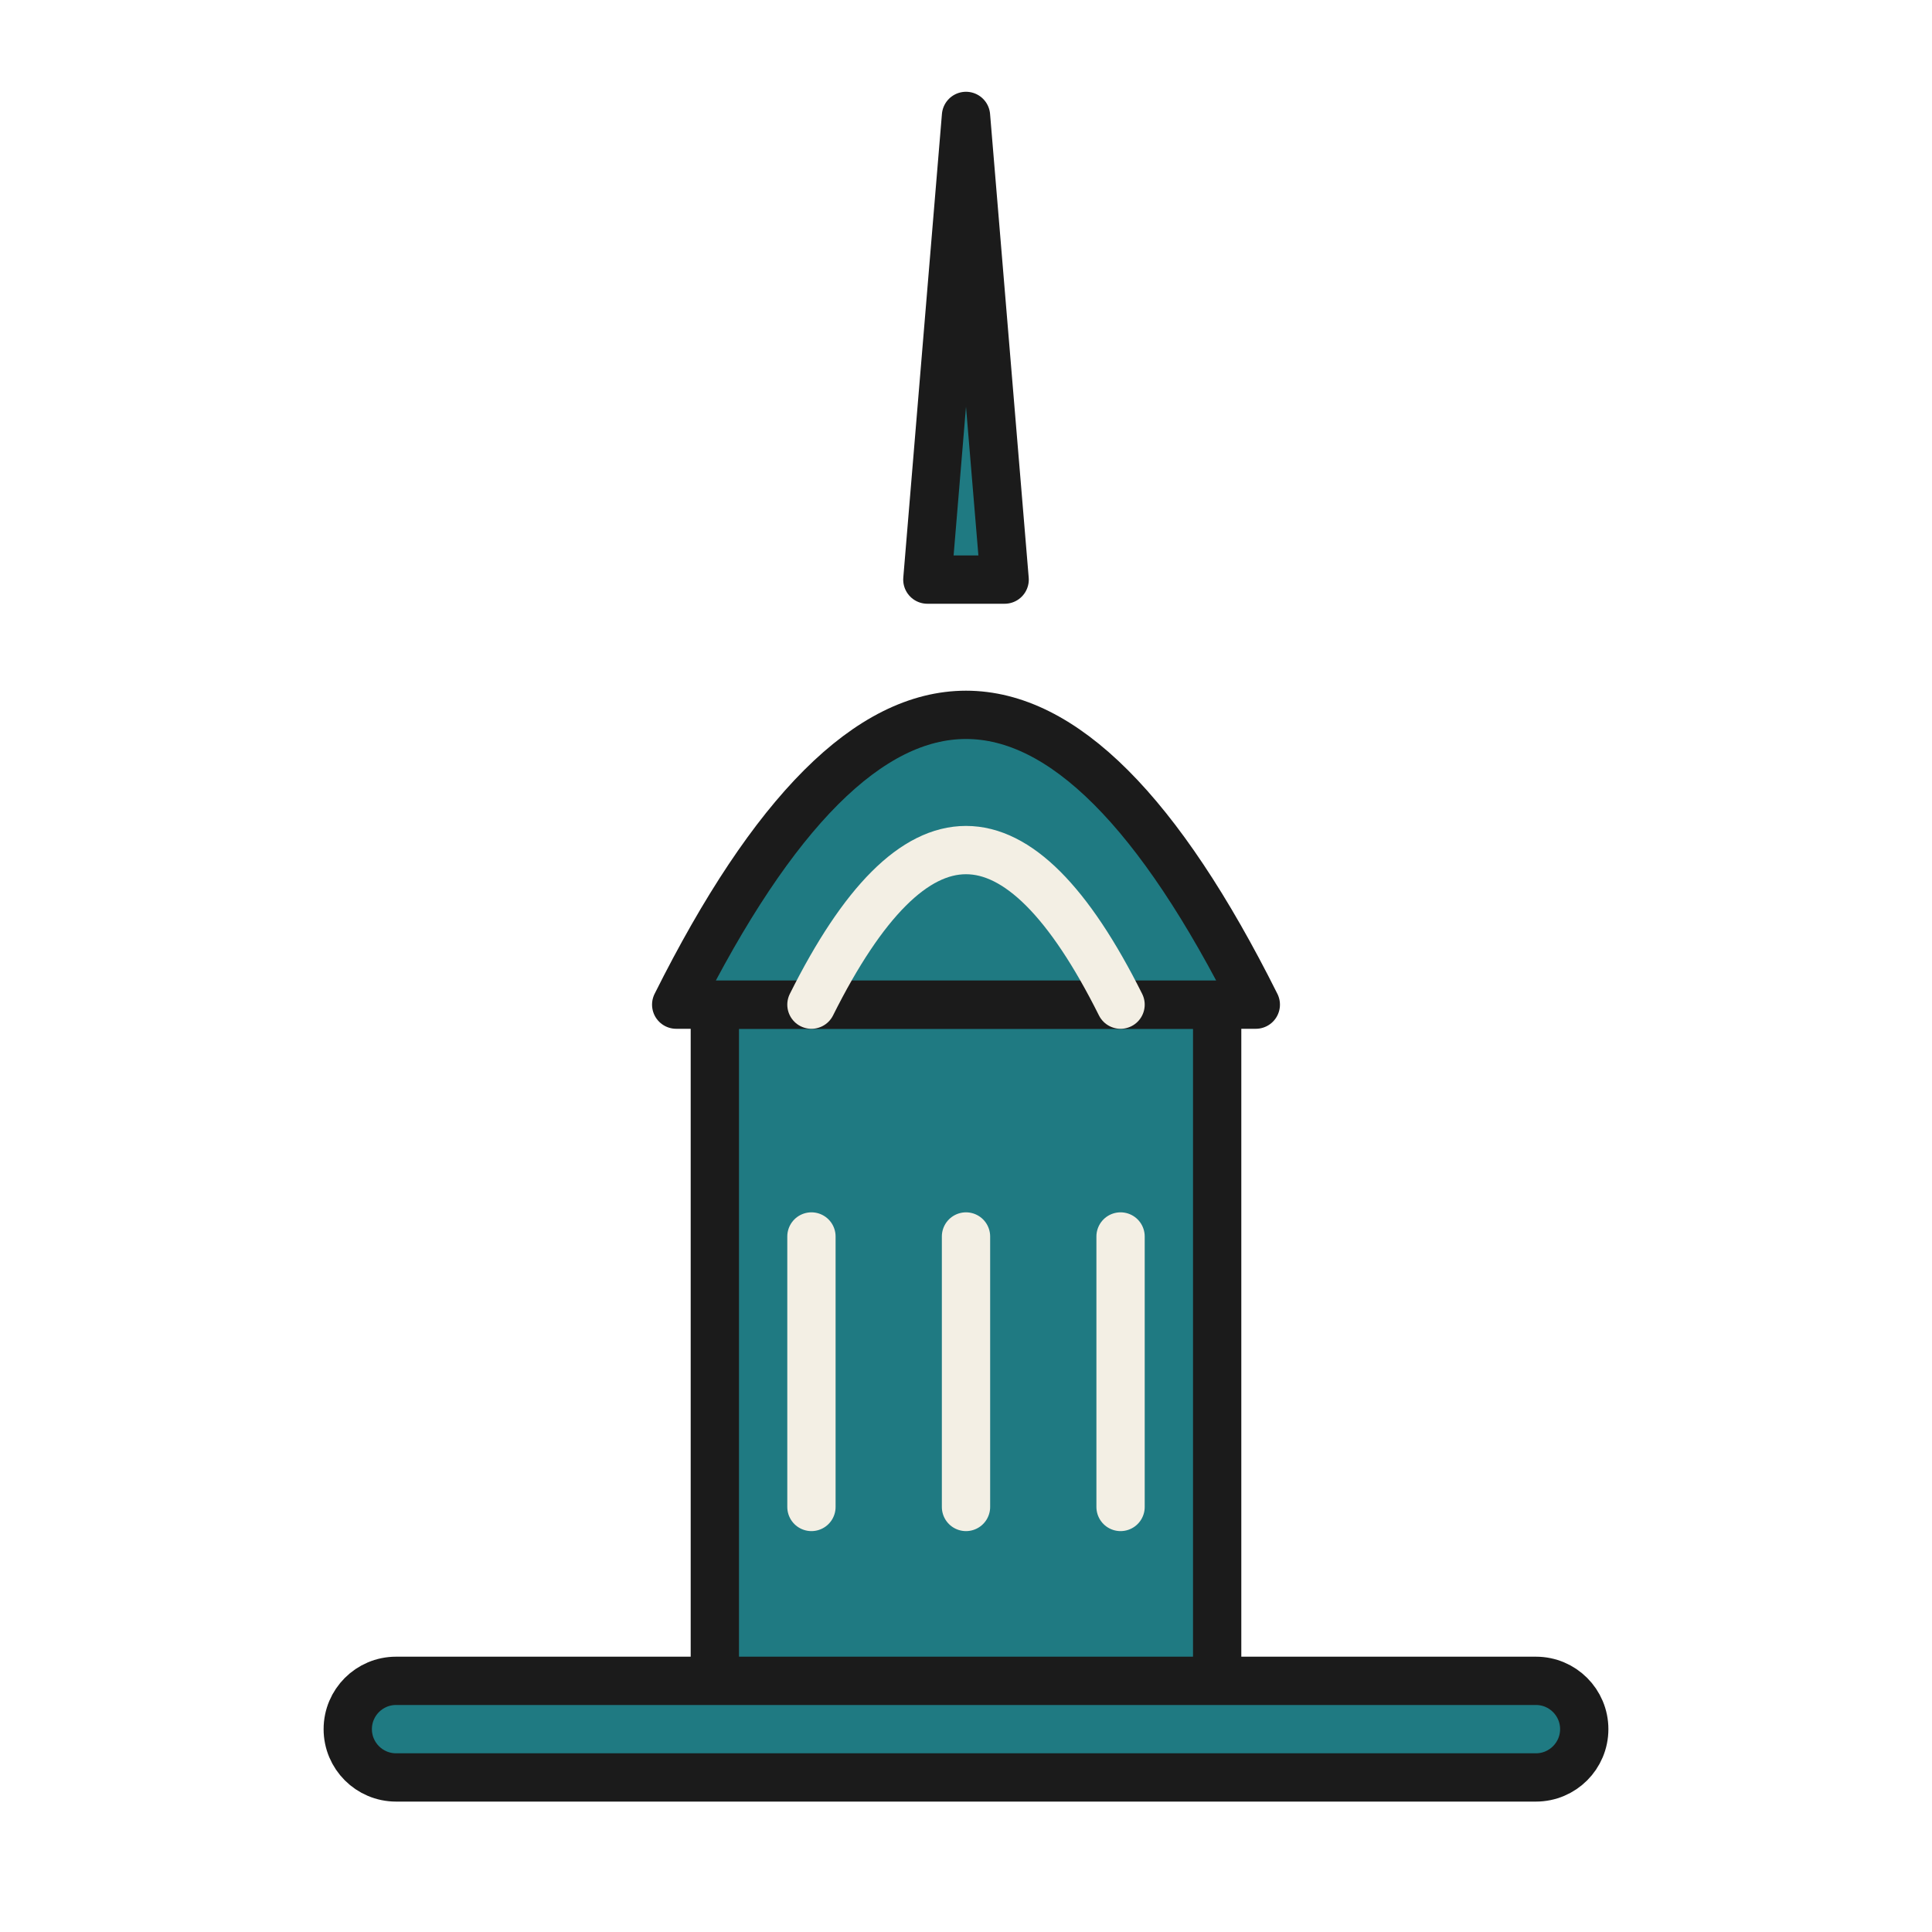
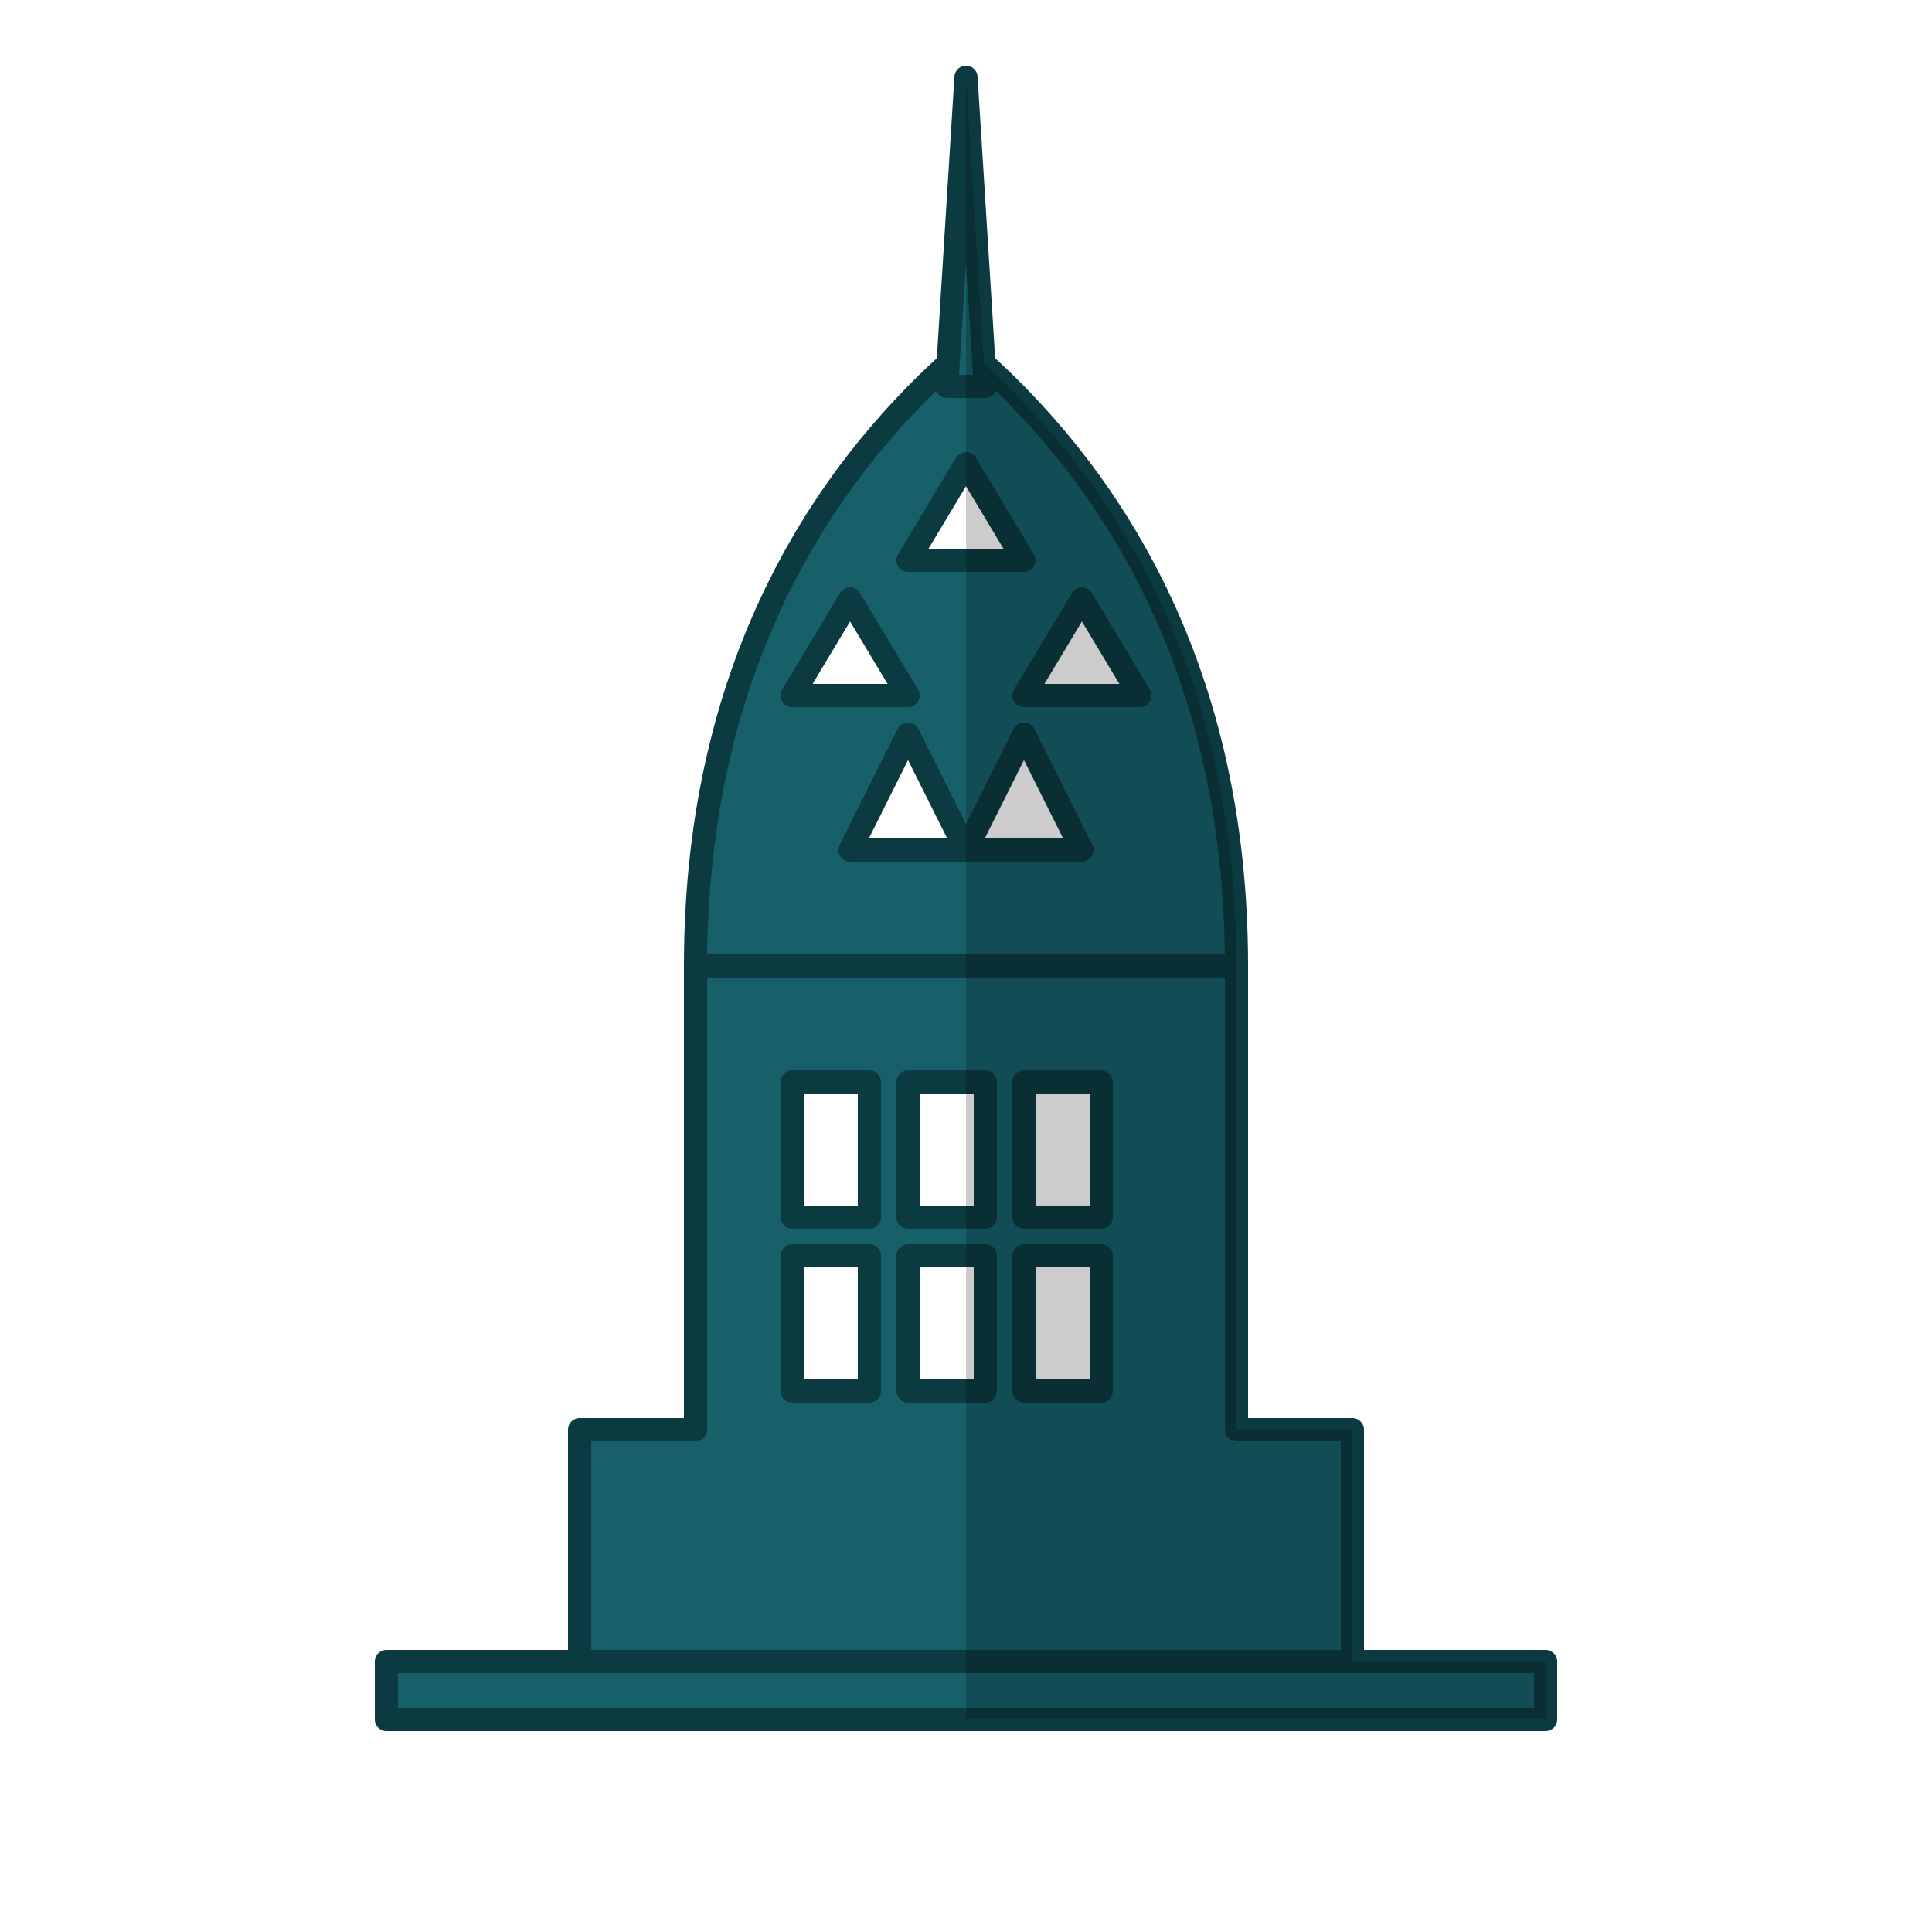
- <svg xmlns="http://www.w3.org/2000/svg" viewBox="0 0 100 100">
-   <g fill="#1f7a82" stroke="#1b1b1b" stroke-width="2.5" stroke-linejoin="round">
-     <rect x="37" y="52" width="26" height="36" />
-     <path d="M35 52Q50 22 65 52z" />
-     <path d="M48 30L50 6l2 24z" />
-     <rect x="18" y="87" width="64" height="5" rx="2.5" />
+ <svg xmlns="http://www.w3.org/2000/svg" viewBox="0 0 100 100" fill-rule="evenodd">
+   <clipPath id="c">
+     <path d="M30 88V74H36V50H64V74H70V88zM41 56h4v7h-4zM41 65h4v7h-4zM47 56h4v7h-4zM47 65h4v7h-4zM53 56h4v7h-4zM53 65h4v7h-4z" />
+     <path d="M36 50C36 34 43 24 50 18C57 24 64 34 64 50zM44 44l3-6 3 6zM50 44l3-6 3 6zM41 36l3-5 3 5zM53 36l3-5 3 5zM47 29l3-5 3 5z" />
+     <path d="M49 20L50 4l1 16z" />
+     <path d="M20 86h60v3H20z" />
+   </clipPath>
+   <g fill="#17606a" stroke="#0b3a41" stroke-width="1.2" stroke-linejoin="round">
+     <path d="M30 88V74H36V50H64V74H70V88zM41 56h4v7h-4zM41 65h4v7h-4zM47 56h4v7h-4zM47 65h4v7h-4zM53 56h4v7h-4zM53 65h4v7h-4z" />
+     <path d="M36 50C36 34 43 24 50 18C57 24 64 34 64 50zM44 44l3-6 3 6zM50 44l3-6 3 6zM41 36l3-5 3 5zM53 36l3-5 3 5zM47 29l3-5 3 5z" />
+     <path d="M49 20L50 4l1 16z" />
+     <path d="M20 86h60v3H20z" />
  </g>
-   <path d="M42 52Q50 36 58 52" fill="none" stroke="#f3efe4" stroke-width="2.5" stroke-linecap="round" />
-   <path d="M42 64v14M50 64v14M58 64v14" fill="none" stroke="#f3efe4" stroke-width="2.5" stroke-linecap="round" />
+   <rect x="50" y="0" width="50" height="100" fill="#000" fill-opacity=".2" clip-path="url(#c)" />
</svg>
